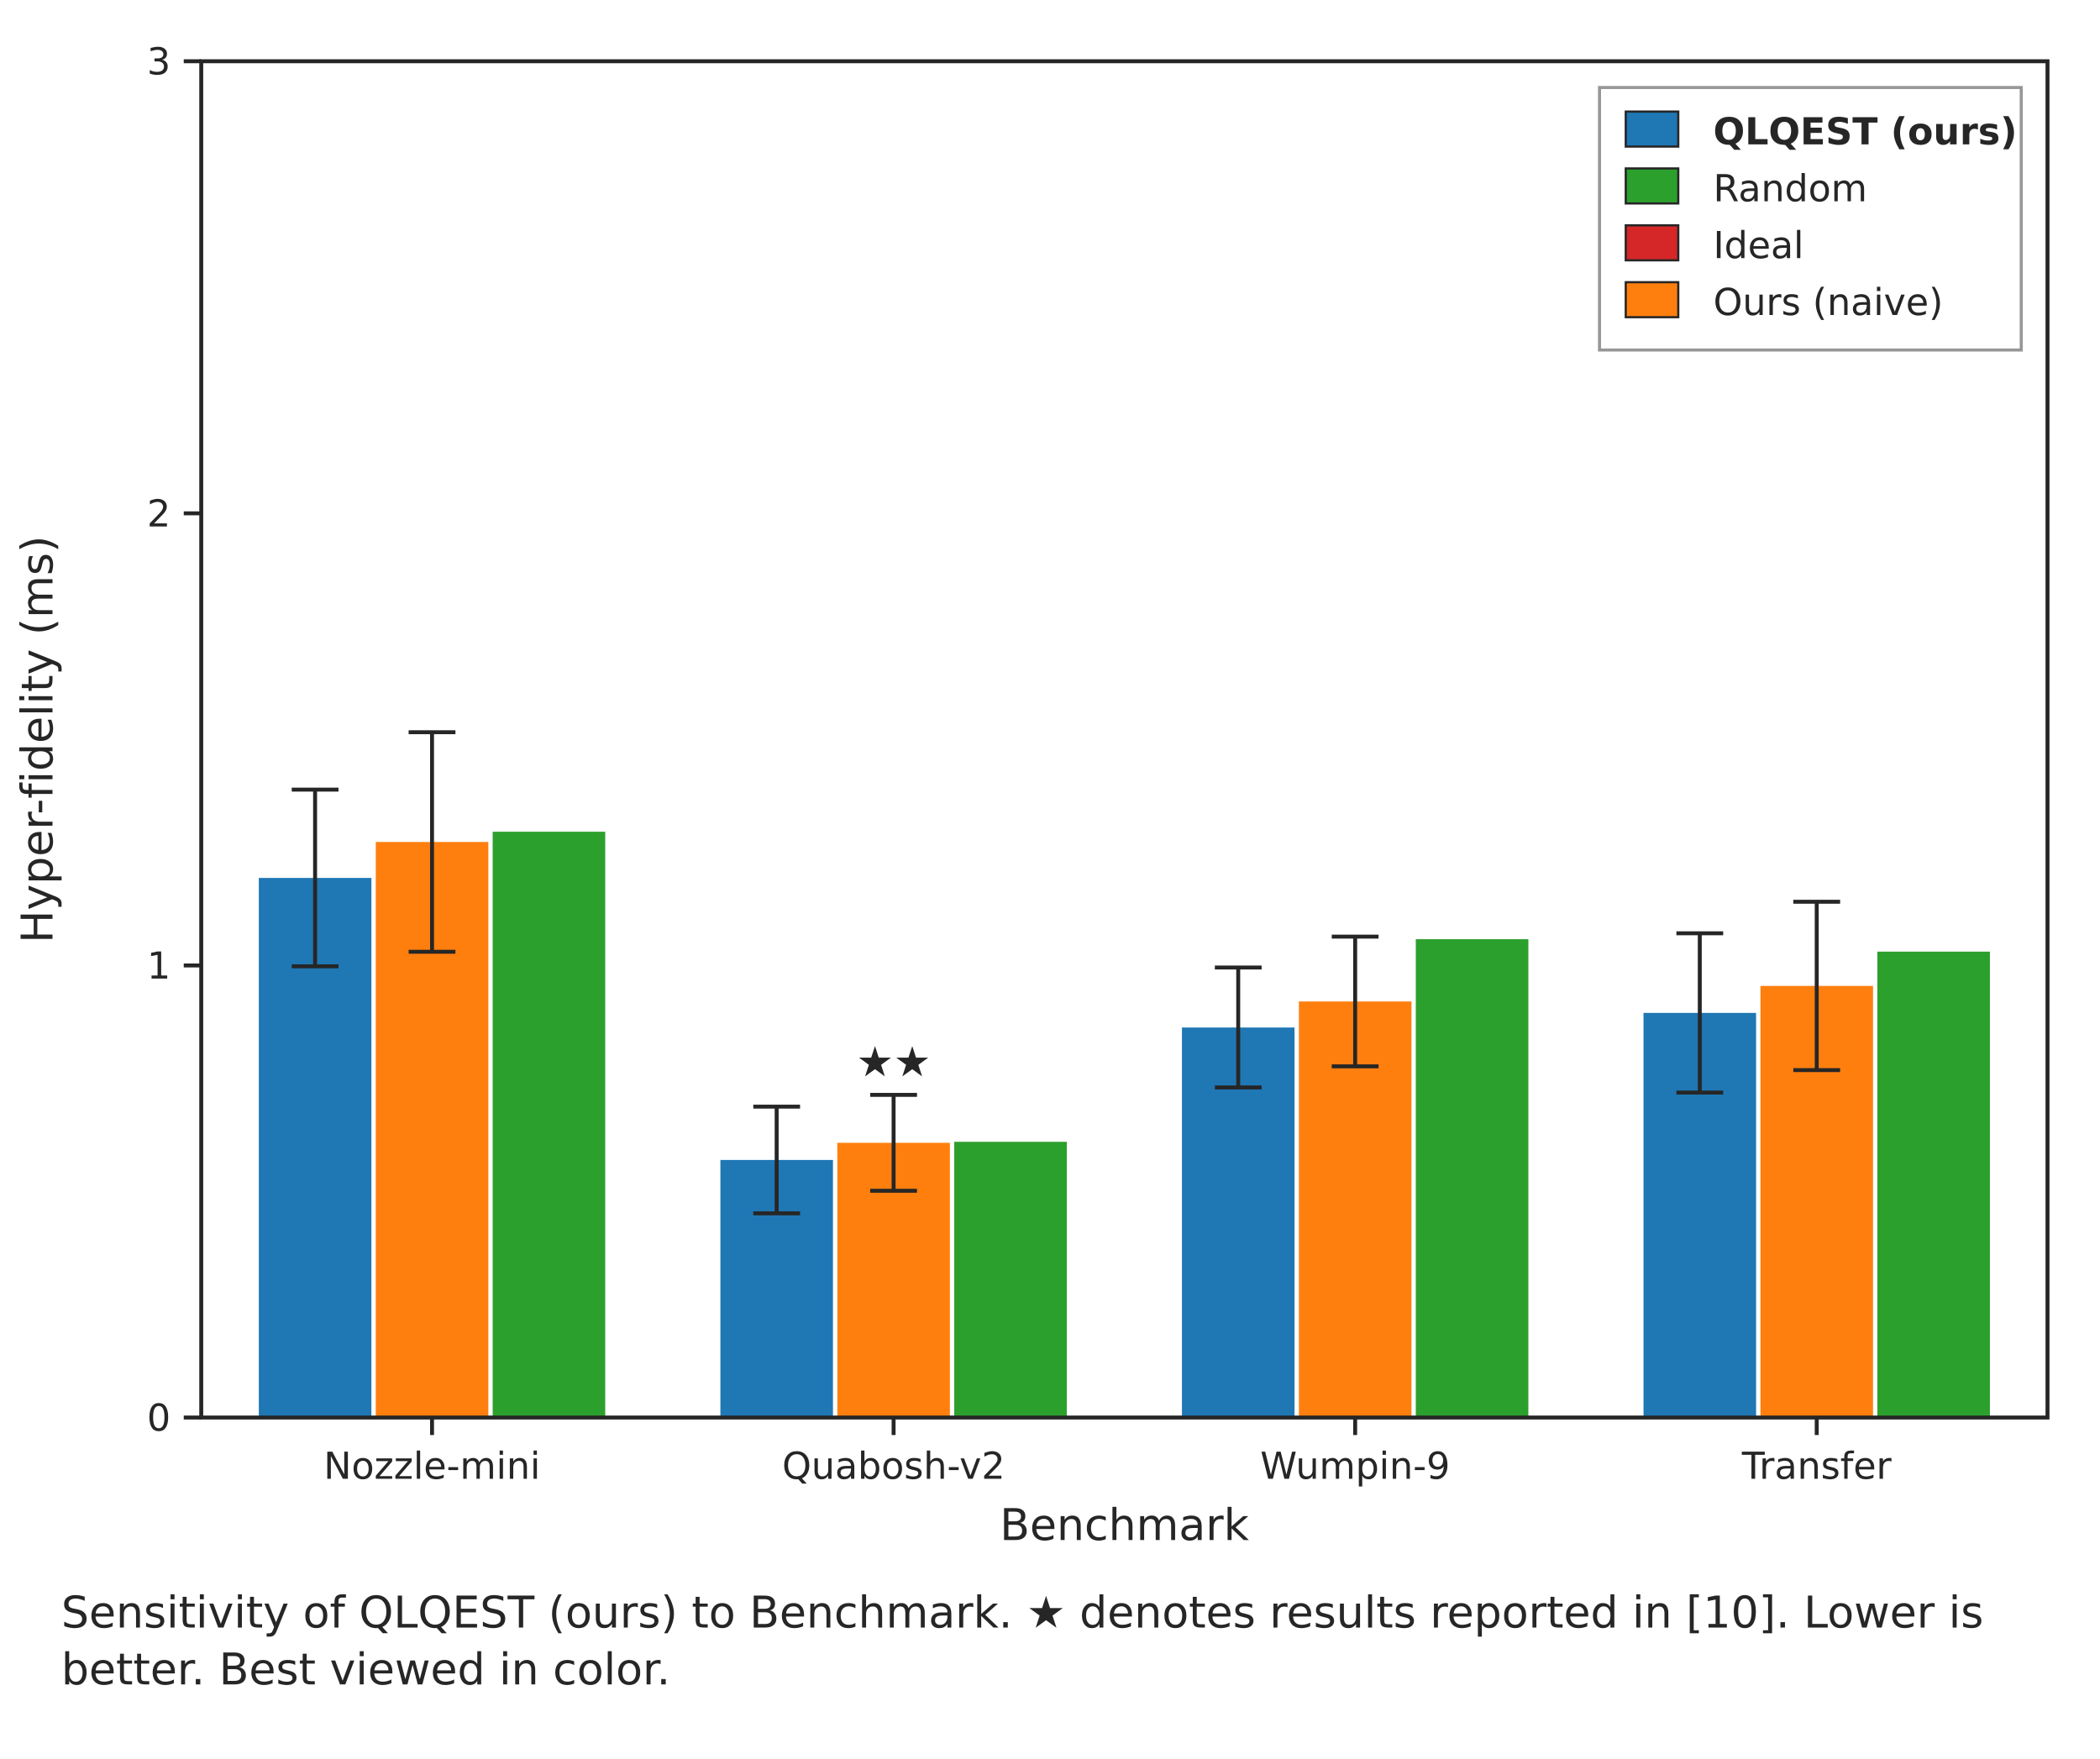
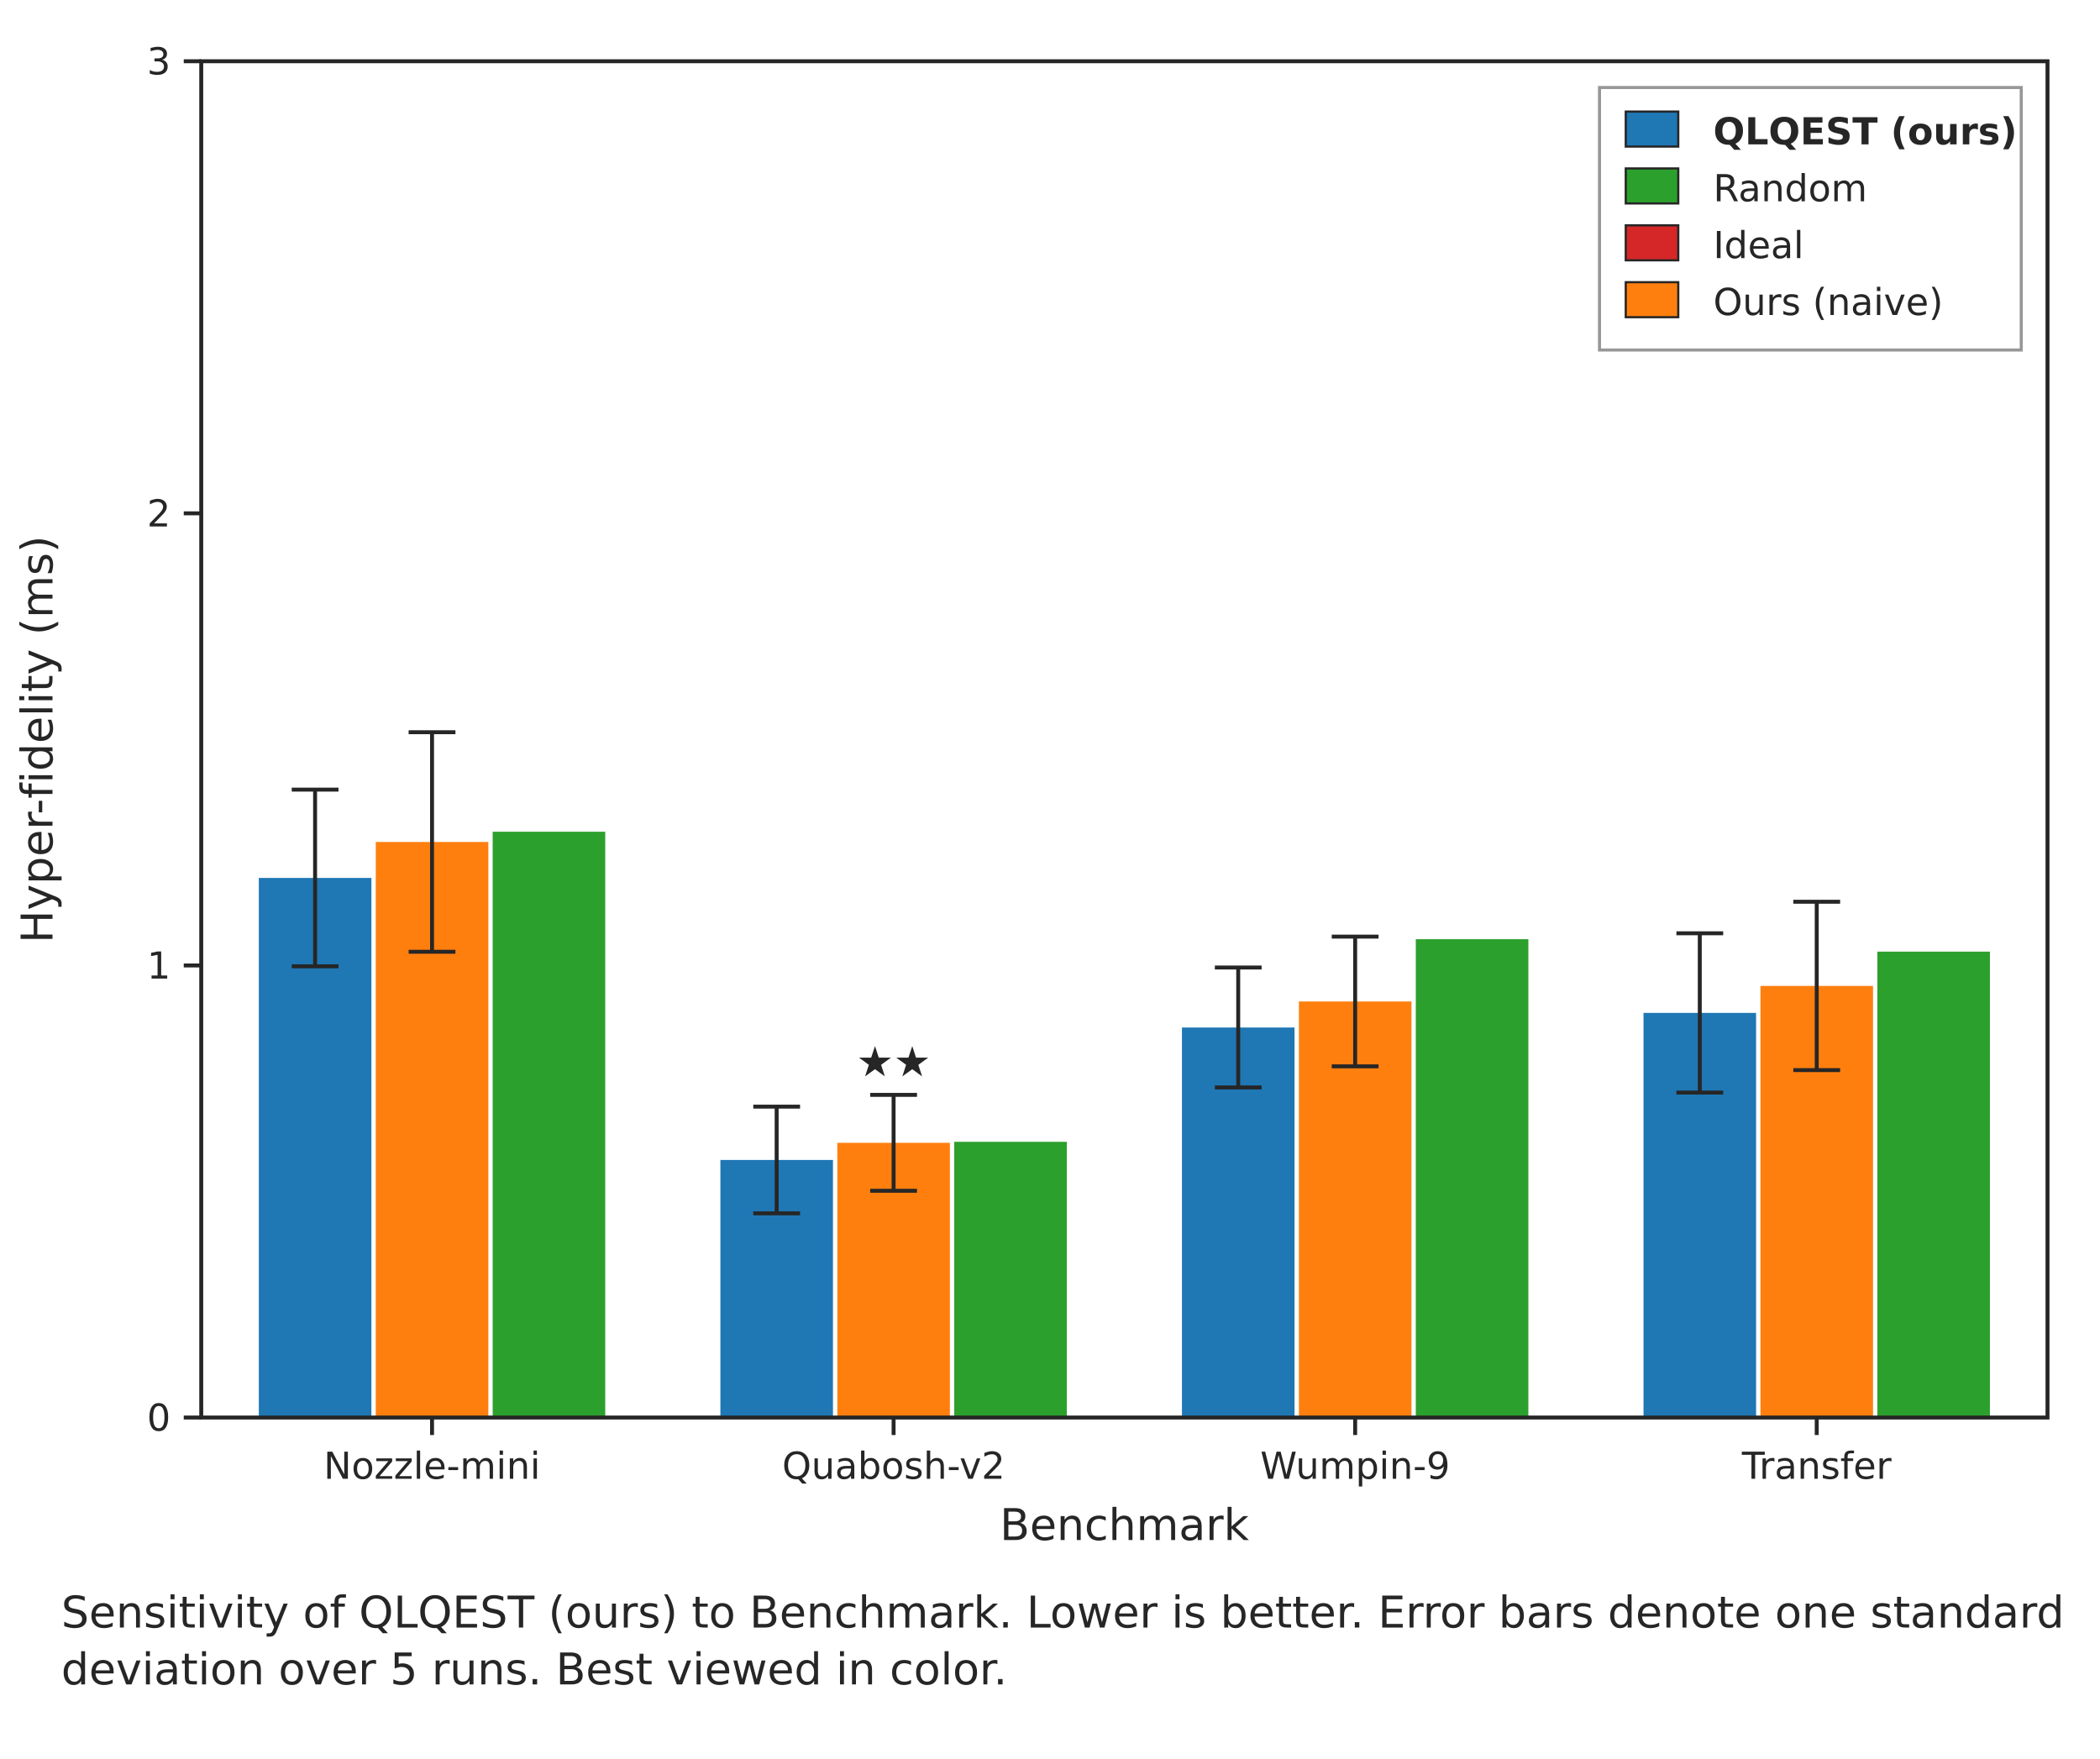
<svg xmlns="http://www.w3.org/2000/svg" viewBox="0 0 480 402" width="480" height="402" font-family="'DejaVu Sans', 'Helvetica Neue', Helvetica, Arial, sans-serif" role="img">
  <defs>
    <pattern id="hatch0" width="5" height="5" patternUnits="userSpaceOnUse" patternTransform="rotate(45)">
      <line x1="0" y1="0" x2="0" y2="5" stroke="#555555" stroke-width="1" />
    </pattern>
    <pattern id="hatch1" width="5" height="5" patternUnits="userSpaceOnUse" patternTransform="rotate(135)">
      <line x1="0" y1="0" x2="0" y2="5" stroke="#555555" stroke-width="1" />
    </pattern>
    <pattern id="hatch2" width="5" height="5" patternUnits="userSpaceOnUse" patternTransform="rotate(0)">
      <line x1="0" y1="0" x2="0" y2="5" stroke="#555555" stroke-width="1" />
    </pattern>
    <pattern id="hatch3" width="5" height="5" patternUnits="userSpaceOnUse" patternTransform="rotate(90)">
      <line x1="0" y1="0" x2="0" y2="5" stroke="#555555" stroke-width="1" />
    </pattern>
  </defs>
  <rect x="0" y="0" width="480" height="402" fill="#ffffff" />
  <g transform="translate(0,0)">
    <clipPath id="clip0">
      <rect x="46" y="14" width="422" height="310" />
    </clipPath>
    <g clip-path="url(#clip0)">
      <rect x="59.16" y="200.67" width="25.73" height="123.33" fill="#1f77b4" stroke="none" stroke-width="0" />
      <line x1="72.02" y1="220.87" x2="72.02" y2="180.48" stroke="#262626" stroke-width="0.9" />
      <line x1="66.68" y1="220.87" x2="77.37" y2="220.87" stroke="#262626" stroke-width="0.9" />
      <line x1="66.68" y1="180.48" x2="77.37" y2="180.48" stroke="#262626" stroke-width="0.9" />
      <rect x="164.66" y="265.13" width="25.73" height="58.87" fill="#1f77b4" stroke="none" stroke-width="0" />
      <line x1="177.52" y1="277.33" x2="177.52" y2="252.94" stroke="#262626" stroke-width="0.9" />
      <line x1="172.18" y1="277.33" x2="182.87" y2="277.33" stroke="#262626" stroke-width="0.9" />
      <line x1="172.18" y1="252.94" x2="182.87" y2="252.94" stroke="#262626" stroke-width="0.9" />
      <rect x="270.16" y="234.85" width="25.73" height="89.15" fill="#1f77b4" stroke="none" stroke-width="0" />
      <line x1="283.02" y1="248.55" x2="283.02" y2="221.14" stroke="#262626" stroke-width="0.9" />
      <line x1="277.68" y1="248.55" x2="288.37" y2="248.55" stroke="#262626" stroke-width="0.9" />
      <line x1="277.68" y1="221.14" x2="288.37" y2="221.14" stroke="#262626" stroke-width="0.9" />
      <rect x="375.66" y="231.52" width="25.73" height="92.48" fill="#1f77b4" stroke="none" stroke-width="0" />
      <line x1="388.52" y1="249.72" x2="388.52" y2="213.32" stroke="#262626" stroke-width="0.9" />
      <line x1="383.18" y1="249.72" x2="393.87" y2="249.72" stroke="#262626" stroke-width="0.9" />
      <line x1="383.18" y1="213.32" x2="393.87" y2="213.32" stroke="#262626" stroke-width="0.9" />
      <rect x="85.89" y="192.45" width="25.73" height="131.55" fill="#ff7f0e" stroke="none" stroke-width="0" />
      <line x1="98.75" y1="217.54" x2="98.75" y2="167.36" stroke="#262626" stroke-width="0.9" />
      <line x1="93.4" y1="217.54" x2="104.1" y2="217.54" stroke="#262626" stroke-width="0.9" />
      <line x1="93.4" y1="167.36" x2="104.1" y2="167.36" stroke="#262626" stroke-width="0.9" />
      <rect x="191.39" y="261.21" width="25.73" height="62.79" fill="#ff7f0e" stroke="none" stroke-width="0" />
      <line x1="204.25" y1="272.17" x2="204.25" y2="250.25" stroke="#262626" stroke-width="0.9" />
      <line x1="198.9" y1="272.17" x2="209.6" y2="272.17" stroke="#262626" stroke-width="0.9" />
      <line x1="198.9" y1="250.25" x2="209.6" y2="250.25" stroke="#262626" stroke-width="0.9" />
      <rect x="296.89" y="228.9" width="25.73" height="95.1" fill="#ff7f0e" stroke="none" stroke-width="0" />
      <line x1="309.75" y1="243.73" x2="309.75" y2="214.08" stroke="#262626" stroke-width="0.9" />
      <line x1="304.4" y1="243.73" x2="315.1" y2="243.73" stroke="#262626" stroke-width="0.9" />
      <line x1="304.4" y1="214.08" x2="315.1" y2="214.08" stroke="#262626" stroke-width="0.9" />
      <rect x="402.39" y="225.35" width="25.73" height="98.65" fill="#ff7f0e" stroke="none" stroke-width="0" />
      <line x1="415.25" y1="244.59" x2="415.25" y2="206.11" stroke="#262626" stroke-width="0.9" />
      <line x1="409.9" y1="244.59" x2="420.6" y2="244.59" stroke="#262626" stroke-width="0.9" />
      <line x1="409.9" y1="206.11" x2="420.6" y2="206.11" stroke="#262626" stroke-width="0.9" />
      <rect x="112.61" y="190.11" width="25.73" height="133.89" fill="#2ca02c" stroke="none" stroke-width="0" />
      <rect x="218.11" y="260.98" width="25.73" height="63.02" fill="#2ca02c" stroke="none" stroke-width="0" />
      <rect x="323.61" y="214.67" width="25.73" height="109.33" fill="#2ca02c" stroke="none" stroke-width="0" />
      <rect x="429.11" y="217.51" width="25.73" height="106.49" fill="#2ca02c" stroke="none" stroke-width="0" />
      <text x="204.25" y="245.98" font-size="9.5" text-anchor="middle" fill="#262626">★★</text>
    </g>
    <rect x="46" y="14" width="422" height="310" fill="none" stroke="#262626" stroke-width="0.9" />
    <line x1="98.75" y1="324" x2="98.75" y2="328" stroke="#262626" stroke-width="0.9" />
    <text x="98.75" y="338" font-size="8.5" text-anchor="middle" fill="#262626">Nozzle-mini</text>
    <line x1="204.25" y1="324" x2="204.25" y2="328" stroke="#262626" stroke-width="0.9" />
    <text x="204.25" y="338" font-size="8.5" text-anchor="middle" fill="#262626">Quabosh-v2</text>
    <line x1="309.75" y1="324" x2="309.75" y2="328" stroke="#262626" stroke-width="0.9" />
    <text x="309.75" y="338" font-size="8.5" text-anchor="middle" fill="#262626">Wumpin-9</text>
    <line x1="415.25" y1="324" x2="415.25" y2="328" stroke="#262626" stroke-width="0.9" />
    <text x="415.25" y="338" font-size="8.5" text-anchor="middle" fill="#262626">Transfer</text>
    <line x1="46" y1="324" x2="42" y2="324" stroke="#262626" stroke-width="0.9" />
    <text x="39" y="327" font-size="8.5" text-anchor="end" fill="#262626">0</text>
    <line x1="46" y1="220.67" x2="42" y2="220.67" stroke="#262626" stroke-width="0.9" />
    <text x="39" y="223.67" font-size="8.5" text-anchor="end" fill="#262626">1</text>
    <line x1="46" y1="117.33" x2="42" y2="117.33" stroke="#262626" stroke-width="0.9" />
    <text x="39" y="120.33" font-size="8.5" text-anchor="end" fill="#262626">2</text>
    <line x1="46" y1="14" x2="42" y2="14" stroke="#262626" stroke-width="0.9" />
    <text x="39" y="17" font-size="8.5" text-anchor="end" fill="#262626">3</text>
    <text x="257" y="352" font-size="10" text-anchor="middle" fill="#262626">Benchmark</text>
    <text x="12" y="169" font-size="10" fill="#262626" text-anchor="middle" transform="rotate(-90 12 169)">Hyper-fidelity (ms)</text>
    <rect x="365.6" y="20" width="96.4" height="60" fill="#ffffff" opacity="0.9" stroke="#8c8c8c" stroke-width="0.7" />
    <rect x="371.6" y="25.5" width="12" height="8" fill="#1f77b4" stroke="#262626" stroke-width="0.5" />
    <text x="391.6" y="33" font-size="8.5" text-anchor="start" fill="#262626" font-weight="600">QLQEST (ours)</text>
    <rect x="371.6" y="38.5" width="12" height="8" fill="#2ca02c" stroke="#262626" stroke-width="0.5" />
    <text x="391.6" y="46" font-size="8.5" text-anchor="start" fill="#262626">Random</text>
    <rect x="371.6" y="51.5" width="12" height="8" fill="#d62728" stroke="#262626" stroke-width="0.5" />
    <text x="391.6" y="59" font-size="8.5" text-anchor="start" fill="#262626">Ideal</text>
    <rect x="371.6" y="64.5" width="12" height="8" fill="#ff7f0e" stroke="#262626" stroke-width="0.5" />
    <text x="391.6" y="72" font-size="8.5" text-anchor="start" fill="#262626">Ours (naive)</text>
  </g>
-   <text x="14" y="372" font-size="10" text-anchor="start" fill="#262626">Sensitivity of QLQEST (ours) to Benchmark. ★ denotes results reported in [10]. Lower is</text>
-   <text x="14" y="385" font-size="10" text-anchor="start" fill="#262626">better. Best viewed in color.</text>
+   <text x="14" y="372" font-size="10" text-anchor="start" fill="#262626">Sensitivity of QLQEST (ours) to Benchmark. Lower is better. Error bars denote one standard</text>
+   <text x="14" y="385" font-size="10" text-anchor="start" fill="#262626">deviation over 5 runs. Best viewed in color.</text>
</svg>
